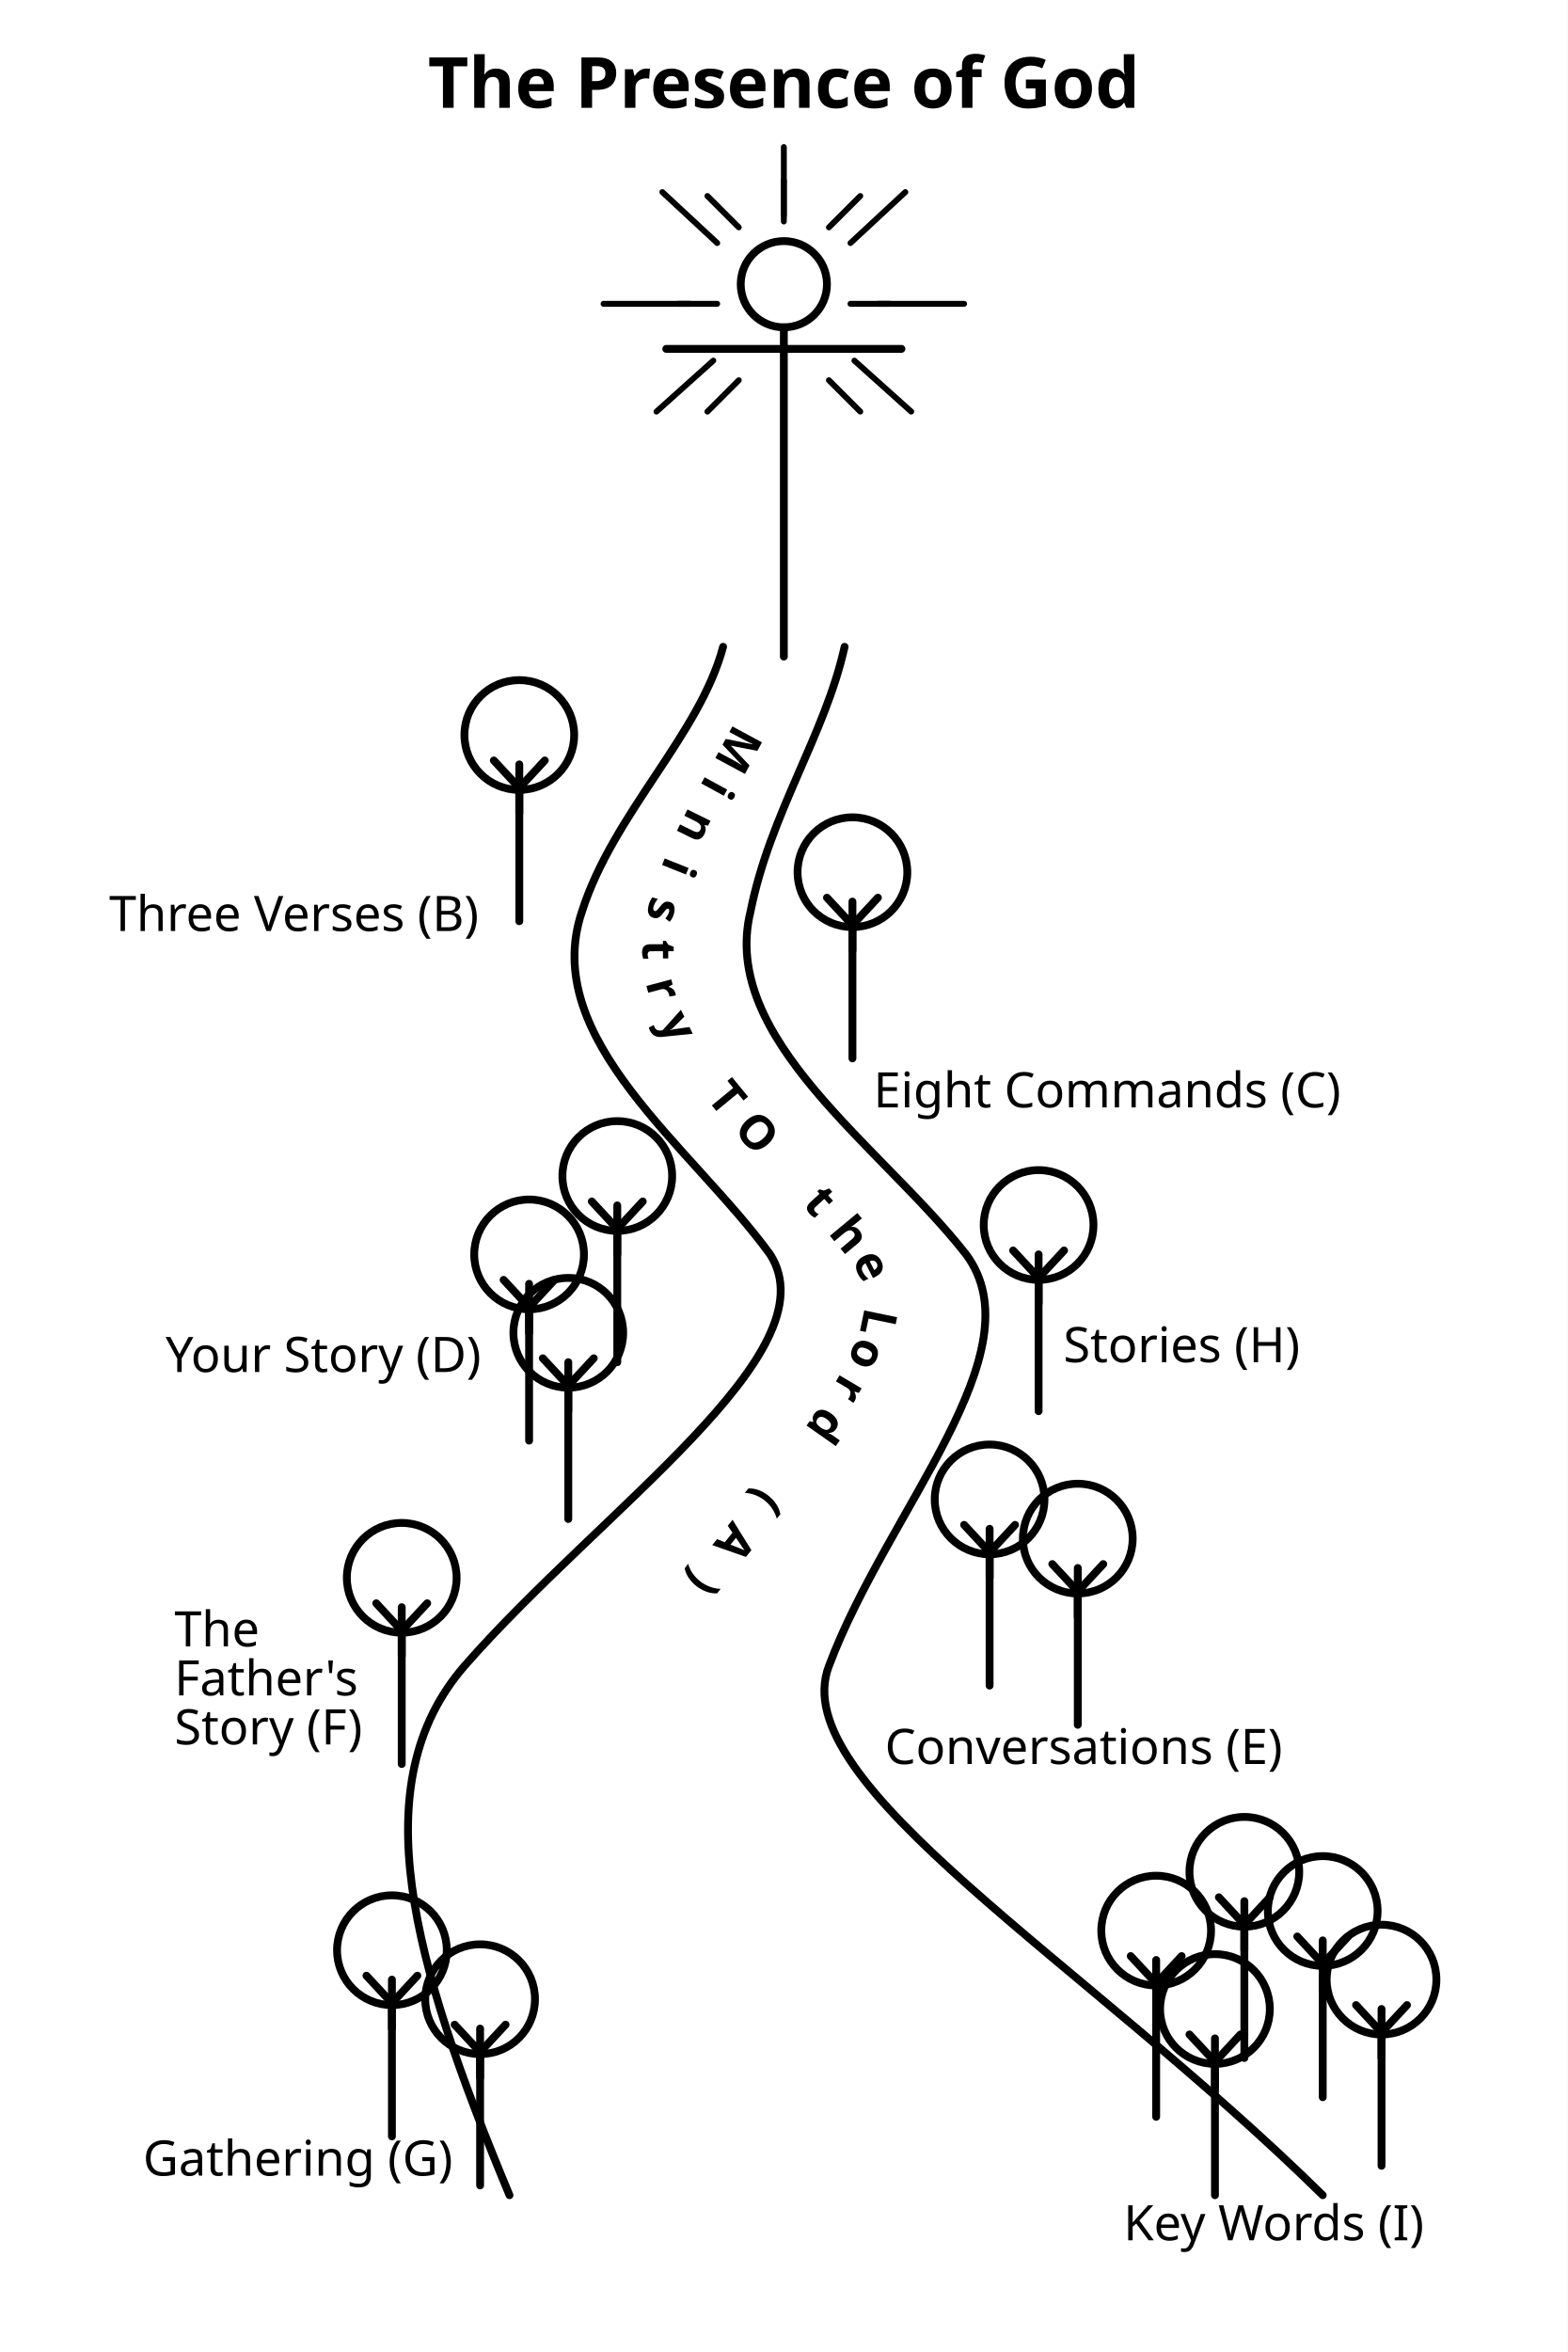
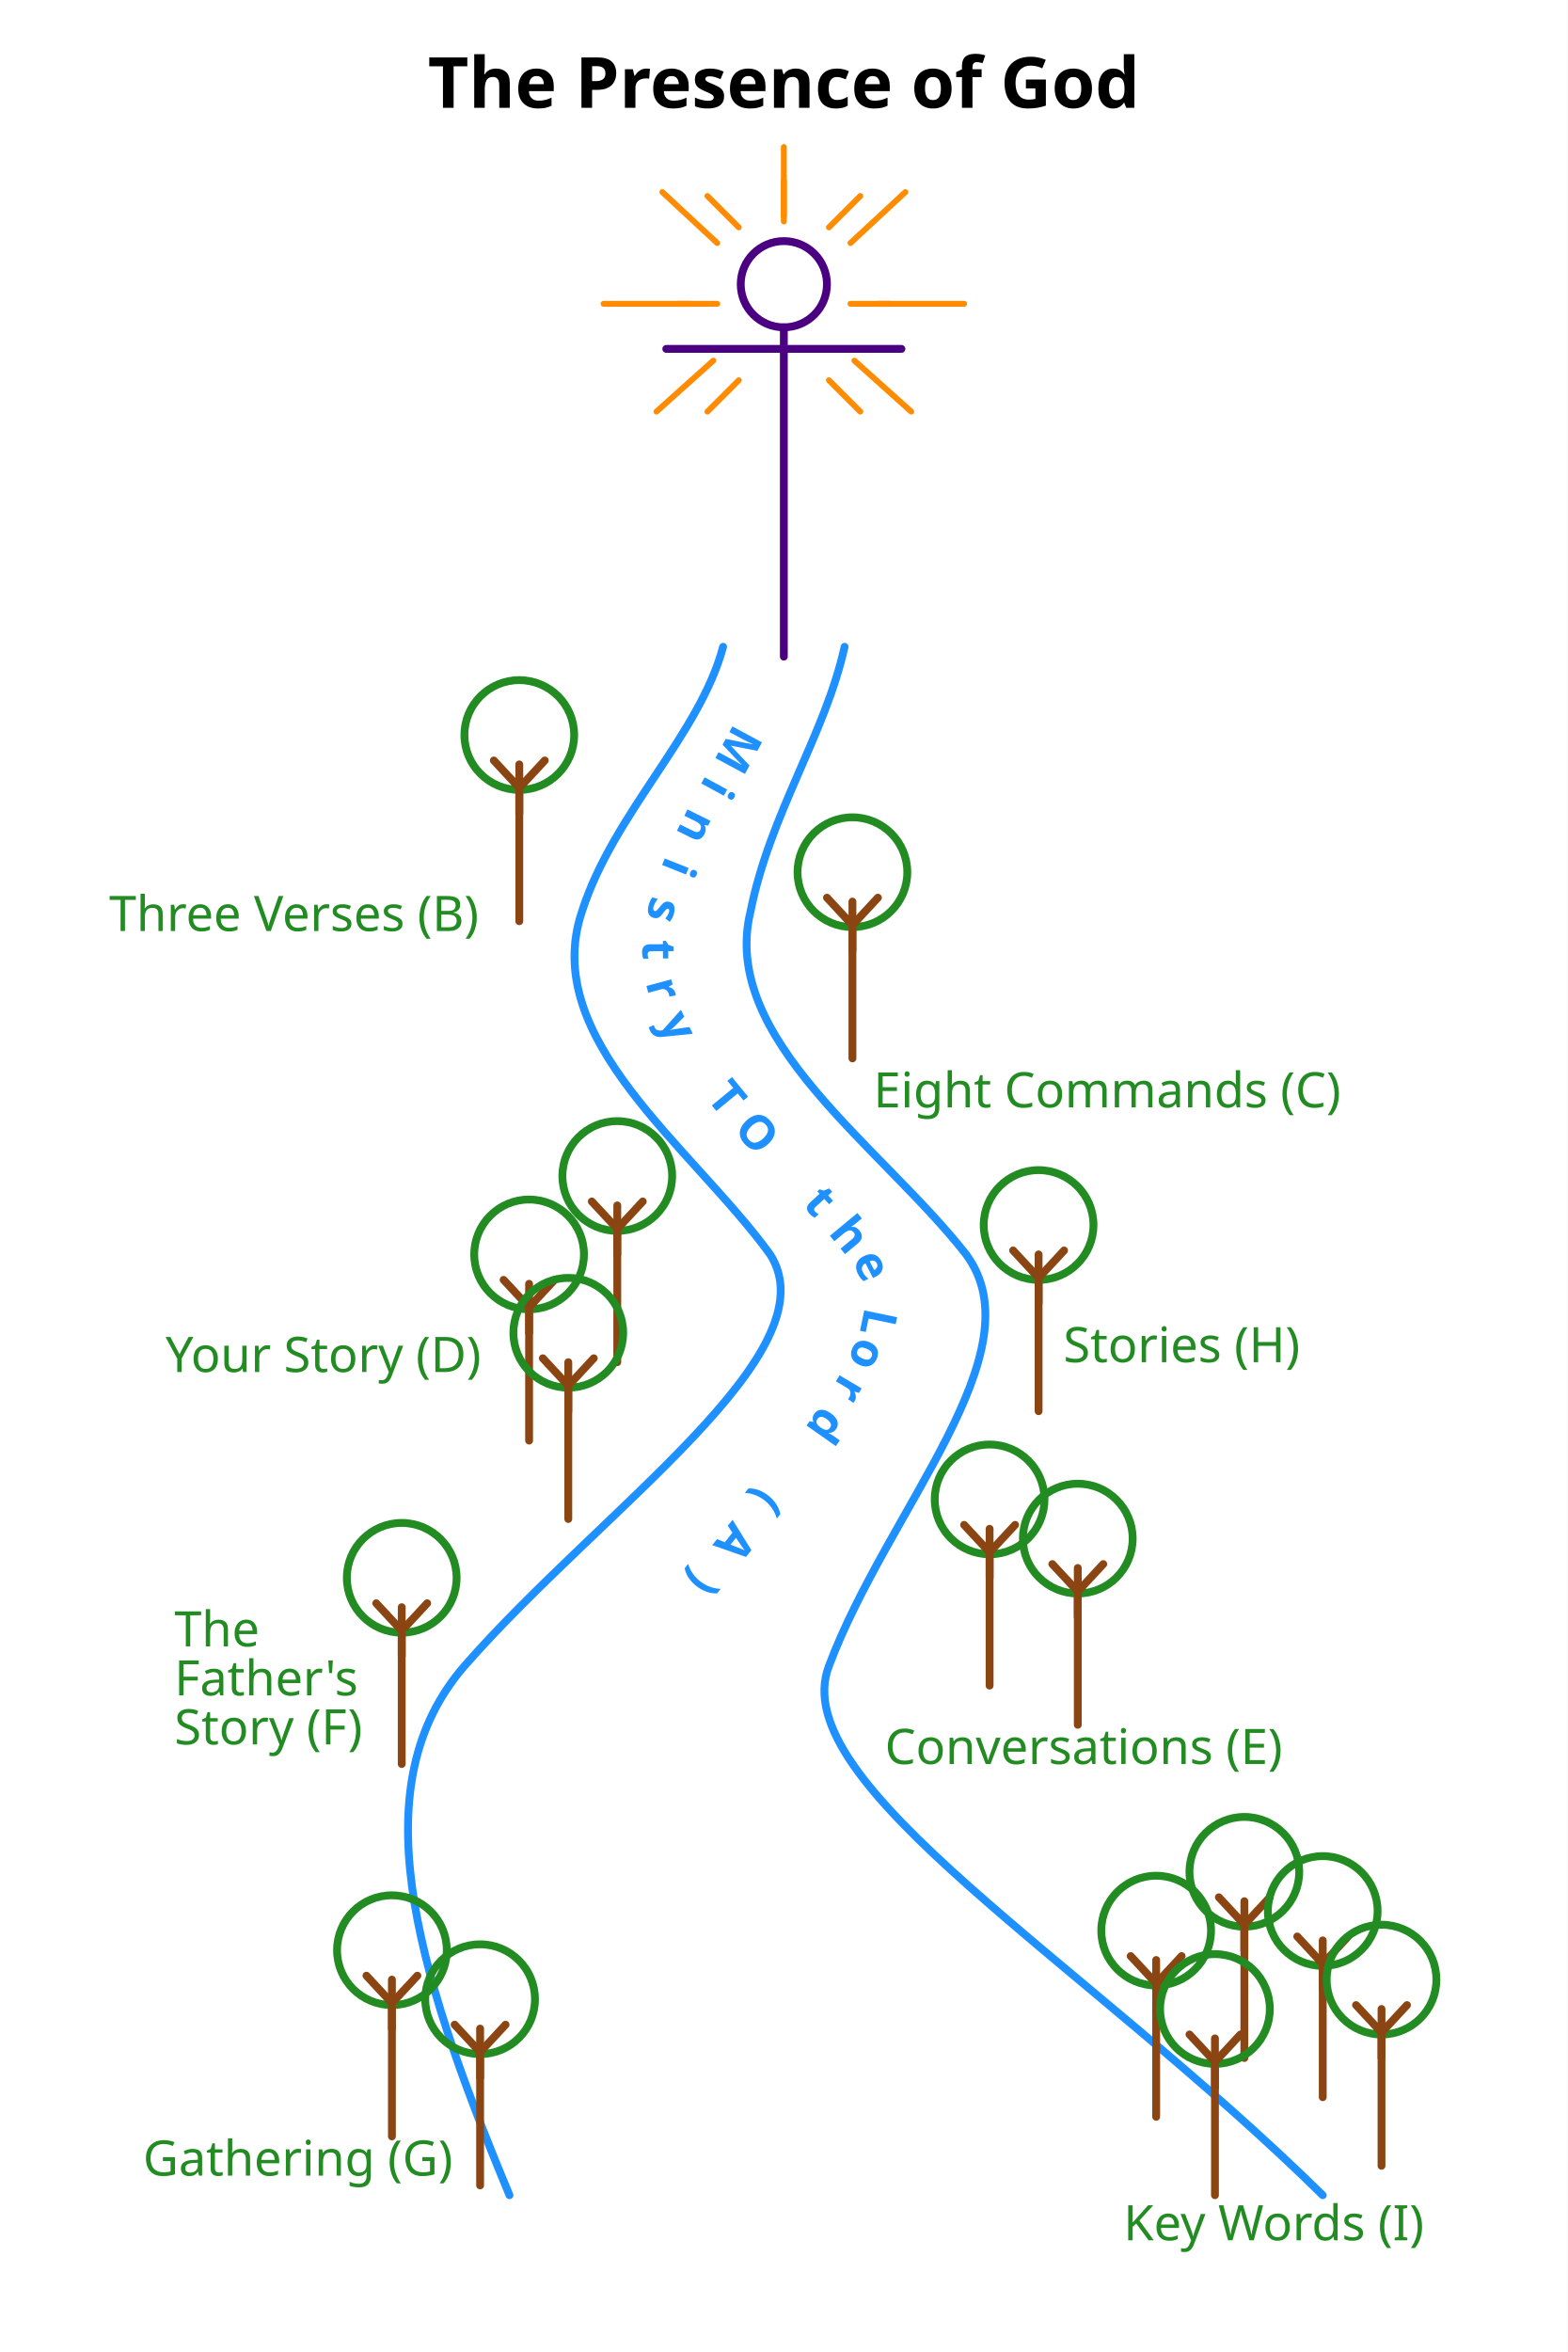
<svg xmlns="http://www.w3.org/2000/svg" viewBox="0 0 800 1200" width="800" height="1200">
  <rect width="800" height="1200" fill="white" />
  <defs>
    <style>
      .line {
        fill: none;
        stroke: #000;
        stroke-width: 4;
        stroke-linecap: round;
        stroke-linejoin: round;
      }
      .thin {
        fill: none;
-         stroke: #000;
+         stroke: #FF8C00;
        stroke-width: 3;
        stroke-linecap: round;
        stroke-linejoin: round;
      }
      .dash {
        fill: none;
        stroke: #000;
        stroke-width: 4;
        stroke-linecap: round;
        stroke-linejoin: round;
        stroke-dasharray: 14 12;
      }
      .tree {
        fill: none;
-         stroke: #000;
+         stroke: #228B22;
        stroke-width: 4;
        stroke-linecap: round;
        stroke-linejoin: round;
+       }
+       .tree line {
+         stroke: #8B4513;
      }
    </style>
    <marker id="arrow" markerWidth="10" markerHeight="10" refX="8" refY="5" orient="auto" markerUnits="strokeWidth">
      <path d="M0,0 L10,5 L0,10" fill="none" stroke="#000" stroke-width="2" stroke-linecap="round" stroke-linejoin="round" />
    </marker>
  </defs>
  <text x="400" y="55" text-anchor="middle" font-family="sans-serif" font-size="36" fill="#000" font-weight="bold">The Presence of God</text>
  <g class="thin">
    <line x1="400" y1="113" x2="400" y2="75" />
    <line x1="434" y1="124" x2="462" y2="98" />
    <line x1="448" y1="155" x2="492" y2="155" />
    <line x1="436" y1="184" x2="465" y2="210" />
    <line x1="366" y1="124" x2="338" y2="98" />
    <line x1="352" y1="155" x2="308" y2="155" />
    <line x1="364" y1="184" x2="335" y2="210" />
    <line x1="400" y1="110" x2="400" y2="92" />
    <line x1="423" y1="116" x2="439" y2="100" />
    <line x1="434" y1="155" x2="454" y2="155" />
    <line x1="423" y1="194" x2="439" y2="210" />
    <line x1="377" y1="116" x2="361" y2="100" />
    <line x1="366" y1="155" x2="346" y2="155" />
    <line x1="377" y1="194" x2="361" y2="210" />
  </g>
-   <circle class="line" cx="400" cy="145" r="22" />
-   <g class="line">
+   <circle cx="400" cy="145" r="22" fill="none" stroke="#4B0082" stroke-width="4" stroke-linecap="round" stroke-linejoin="round" />
+   <g fill="none" stroke="#4B0082" stroke-width="4" stroke-linecap="round" stroke-linejoin="round">
    <line x1="400" y1="167" x2="400" y2="335" />
    <line x1="340" y1="178" x2="460" y2="178" />
  </g>
  <g class="tree">
    <line x1="265" y1="400" x2="265" y2="470" />
    <circle cx="265" cy="375" r="28" />
    <line x1="265" y1="390" x2="265" y2="415" />
    <line x1="265" y1="402" x2="252" y2="388" />
    <line x1="265" y1="402" x2="278" y2="388" />
  </g>
-   <text x="150" y="475" text-anchor="middle" font-family="sans-serif" font-size="25" fill="#000">Three Verses (B)</text>
-   <path class="line" d="     M 369 330     C 357 375, 313 415, 297 465     C 275 530, 353 585, 393 640     C 425 690, 307 770, 237 850     C 185 910, 210 1000, 260 1120" />
-   <path class="line" d="     M 431 330     C 421 375, 393 415, 383 465     C 367 530, 450 585, 493 640     C 530 690, 453 770, 423 850     C 400 910, 553 1000, 675 1120" />
+   <text x="150" y="475" text-anchor="middle" font-family="sans-serif" font-size="25" fill="#228B22">Three Verses (B)</text>
+   <path d="     M 369 330     C 357 375, 313 415, 297 465     C 275 530, 353 585, 393 640     C 425 690, 307 770, 237 850     C 185 910, 210 1000, 260 1120" fill="none" stroke="#1E90FF" stroke-width="4" stroke-linecap="round" stroke-linejoin="round" />
+   <path d="     M 431 330     C 421 375, 393 415, 383 465     C 367 530, 450 585, 493 640     C 530 690, 453 770, 423 850     C 400 910, 553 1000, 675 1120" fill="none" stroke="#1E90FF" stroke-width="4" stroke-linecap="round" stroke-linejoin="round" />
  <g class="tree">
    <line x1="435" y1="470" x2="435" y2="540" />
    <circle cx="435" cy="445" r="28" />
    <line x1="435" y1="460" x2="435" y2="485" />
    <line x1="435" y1="472" x2="422" y2="458" />
    <line x1="435" y1="472" x2="448" y2="458" />
  </g>
-   <text x="565" y="565" text-anchor="middle" font-family="sans-serif" font-size="25" fill="#000">Eight Commands (C)</text>
+   <text x="565" y="565" text-anchor="middle" font-family="sans-serif" font-size="25" fill="#228B22">Eight Commands (C)</text>
  <g id="riverText">
-     <text x="0" y="0" font-family="sans-serif" font-size="24" fill="#000" font-weight="bold" text-anchor="middle" dominant-baseline="central" transform="translate(377.6,383.1) rotate(118.3)">M</text>
-     <text x="0" y="0" font-family="sans-serif" font-size="24" fill="#000" font-weight="bold" text-anchor="middle" dominant-baseline="central" transform="translate(366.9,402.6) rotate(118.6)">i</text>
-     <text x="0" y="0" font-family="sans-serif" font-size="24" fill="#000" font-weight="bold" text-anchor="middle" dominant-baseline="central" transform="translate(356.5,422.5) rotate(116.3)">n</text>
-     <text x="0" y="0" font-family="sans-serif" font-size="24" fill="#000" font-weight="bold" text-anchor="middle" dominant-baseline="central" transform="translate(347.2,443.1) rotate(111.7)">i</text>
-     <text x="0" y="0" font-family="sans-serif" font-size="24" fill="#000" font-weight="bold" text-anchor="middle" dominant-baseline="central" transform="translate(340.1,464.8) rotate(104.7)">s</text>
-     <text x="0" y="0" font-family="sans-serif" font-size="24" fill="#000" font-weight="bold" text-anchor="middle" dominant-baseline="central" transform="translate(337.2,484.7) rotate(89.9)">t</text>
-     <text x="0" y="0" font-family="sans-serif" font-size="24" fill="#000" font-weight="bold" text-anchor="middle" dominant-baseline="central" transform="translate(339.8,504.1) rotate(75.0)">r</text>
-     <text x="0" y="0" font-family="sans-serif" font-size="24" fill="#000" font-weight="bold" text-anchor="middle" dominant-baseline="central" transform="translate(347.1,523.0) rotate(63.6)">y</text>
-     <text x="0" y="0" font-family="sans-serif" font-size="24" fill="#000" font-weight="bold" text-anchor="middle" dominant-baseline="central" transform="translate(371.6,559.5) rotate(50.6)">T</text>
-     <text x="0" y="0" font-family="sans-serif" font-size="24" fill="#000" font-weight="bold" text-anchor="middle" dominant-baseline="central" transform="translate(387.0,577.2) rotate(47.7)">O</text>
-     <text x="0" y="0" font-family="sans-serif" font-size="24" fill="#000" font-weight="bold" text-anchor="middle" dominant-baseline="central" transform="translate(419.4,612.0) rotate(47.6)">t</text>
-     <text x="0" y="0" font-family="sans-serif" font-size="24" fill="#000" font-weight="bold" text-anchor="middle" dominant-baseline="central" transform="translate(434.5,629.2) rotate(50.3)">h</text>
-     <text x="0" y="0" font-family="sans-serif" font-size="24" fill="#000" font-weight="bold" text-anchor="middle" dominant-baseline="central" transform="translate(446.0,645.0) rotate(63.0)">e</text>
-     <text x="0" y="0" font-family="sans-serif" font-size="24" fill="#000" font-weight="bold" text-anchor="middle" dominant-baseline="central" transform="translate(449.2,675.0) rotate(101.7)">L</text>
-     <text x="0" y="0" font-family="sans-serif" font-size="24" fill="#000" font-weight="bold" text-anchor="middle" dominant-baseline="central" transform="translate(443.7,691.7) rotate(113.3)">o</text>
-     <text x="0" y="0" font-family="sans-serif" font-size="24" fill="#000" font-weight="bold" text-anchor="middle" dominant-baseline="central" transform="translate(434.6,709.5) rotate(120.6)">r</text>
-     <text x="0" y="0" font-family="sans-serif" font-size="24" fill="#000" font-weight="bold" text-anchor="middle" dominant-baseline="central" transform="translate(422.5,728.0) rotate(125.1)">d</text>
-     <text x="0" y="0" font-family="sans-serif" font-size="24" fill="#000" font-weight="bold" text-anchor="middle" dominant-baseline="central" transform="translate(392.4,767.3) rotate(128.8)">(</text>
-     <text x="0" y="0" font-family="sans-serif" font-size="24" fill="#000" font-weight="bold" text-anchor="middle" dominant-baseline="central" transform="translate(375.9,787.7) rotate(128.8)">A</text>
-     <text x="0" y="0" font-family="sans-serif" font-size="24" fill="#000" font-weight="bold" text-anchor="middle" dominant-baseline="central" transform="translate(359.5,808.5) rotate(127.7)">)</text>
+     <text x="0" y="0" font-family="sans-serif" font-size="24" fill="#1E90FF" font-weight="bold" text-anchor="middle" dominant-baseline="central" transform="translate(377.6,383.1) rotate(118.3)">M</text>
+     <text x="0" y="0" font-family="sans-serif" font-size="24" fill="#1E90FF" font-weight="bold" text-anchor="middle" dominant-baseline="central" transform="translate(366.9,402.6) rotate(118.6)">i</text>
+     <text x="0" y="0" font-family="sans-serif" font-size="24" fill="#1E90FF" font-weight="bold" text-anchor="middle" dominant-baseline="central" transform="translate(356.5,422.5) rotate(116.3)">n</text>
+     <text x="0" y="0" font-family="sans-serif" font-size="24" fill="#1E90FF" font-weight="bold" text-anchor="middle" dominant-baseline="central" transform="translate(347.2,443.1) rotate(111.7)">i</text>
+     <text x="0" y="0" font-family="sans-serif" font-size="24" fill="#1E90FF" font-weight="bold" text-anchor="middle" dominant-baseline="central" transform="translate(340.1,464.8) rotate(104.7)">s</text>
+     <text x="0" y="0" font-family="sans-serif" font-size="24" fill="#1E90FF" font-weight="bold" text-anchor="middle" dominant-baseline="central" transform="translate(337.2,484.7) rotate(89.9)">t</text>
+     <text x="0" y="0" font-family="sans-serif" font-size="24" fill="#1E90FF" font-weight="bold" text-anchor="middle" dominant-baseline="central" transform="translate(339.8,504.1) rotate(75.0)">r</text>
+     <text x="0" y="0" font-family="sans-serif" font-size="24" fill="#1E90FF" font-weight="bold" text-anchor="middle" dominant-baseline="central" transform="translate(347.1,523.0) rotate(63.6)">y</text>
+     <text x="0" y="0" font-family="sans-serif" font-size="24" fill="#1E90FF" font-weight="bold" text-anchor="middle" dominant-baseline="central" transform="translate(371.6,559.5) rotate(50.6)">T</text>
+     <text x="0" y="0" font-family="sans-serif" font-size="24" fill="#1E90FF" font-weight="bold" text-anchor="middle" dominant-baseline="central" transform="translate(387.0,577.2) rotate(47.7)">O</text>
+     <text x="0" y="0" font-family="sans-serif" font-size="24" fill="#1E90FF" font-weight="bold" text-anchor="middle" dominant-baseline="central" transform="translate(419.4,612.0) rotate(47.6)">t</text>
+     <text x="0" y="0" font-family="sans-serif" font-size="24" fill="#1E90FF" font-weight="bold" text-anchor="middle" dominant-baseline="central" transform="translate(434.5,629.2) rotate(50.3)">h</text>
+     <text x="0" y="0" font-family="sans-serif" font-size="24" fill="#1E90FF" font-weight="bold" text-anchor="middle" dominant-baseline="central" transform="translate(446.0,645.0) rotate(63.0)">e</text>
+     <text x="0" y="0" font-family="sans-serif" font-size="24" fill="#1E90FF" font-weight="bold" text-anchor="middle" dominant-baseline="central" transform="translate(449.2,675.0) rotate(101.7)">L</text>
+     <text x="0" y="0" font-family="sans-serif" font-size="24" fill="#1E90FF" font-weight="bold" text-anchor="middle" dominant-baseline="central" transform="translate(443.7,691.7) rotate(113.3)">o</text>
+     <text x="0" y="0" font-family="sans-serif" font-size="24" fill="#1E90FF" font-weight="bold" text-anchor="middle" dominant-baseline="central" transform="translate(434.6,709.5) rotate(120.6)">r</text>
+     <text x="0" y="0" font-family="sans-serif" font-size="24" fill="#1E90FF" font-weight="bold" text-anchor="middle" dominant-baseline="central" transform="translate(422.5,728.0) rotate(125.1)">d</text>
+     <text x="0" y="0" font-family="sans-serif" font-size="24" fill="#1E90FF" font-weight="bold" text-anchor="middle" dominant-baseline="central" transform="translate(392.4,767.3) rotate(128.8)">(</text>
+     <text x="0" y="0" font-family="sans-serif" font-size="24" fill="#1E90FF" font-weight="bold" text-anchor="middle" dominant-baseline="central" transform="translate(375.9,787.7) rotate(128.8)">A</text>
+     <text x="0" y="0" font-family="sans-serif" font-size="24" fill="#1E90FF" font-weight="bold" text-anchor="middle" dominant-baseline="central" transform="translate(359.5,808.5) rotate(127.7)">)</text>
  </g>
-   <text x="165" y="700" text-anchor="middle" font-family="sans-serif" font-size="25" fill="#000">Your Story (D)</text>
+   <text x="165" y="700" text-anchor="middle" font-family="sans-serif" font-size="25" fill="#228B22">Your Story (D)</text>
  <g class="tree">
    <line x1="270" y1="665" x2="270" y2="735" />
    <circle cx="270" cy="640" r="28" />
    <line x1="270" y1="655" x2="270" y2="680" />
    <line x1="270" y1="667" x2="257" y2="653" />
    <line x1="270" y1="667" x2="283" y2="653" />
    <line x1="315" y1="625" x2="315" y2="695" />
    <circle cx="315" cy="600" r="28" />
    <line x1="315" y1="615" x2="315" y2="640" />
    <line x1="315" y1="627" x2="302" y2="613" />
    <line x1="315" y1="627" x2="328" y2="613" />
    <line x1="290" y1="705" x2="290" y2="775" />
    <circle cx="290" cy="680" r="28" />
    <line x1="290" y1="695" x2="290" y2="720" />
    <line x1="290" y1="707" x2="277" y2="693" />
    <line x1="290" y1="707" x2="303" y2="693" />
  </g>
  <g class="tree">
    <line x1="205" y1="830" x2="205" y2="900" />
    <circle cx="205" cy="805" r="28" />
    <line x1="205" y1="820" x2="205" y2="845" />
    <line x1="205" y1="832" x2="192" y2="818" />
    <line x1="205" y1="832" x2="218" y2="818" />
  </g>
-   <text x="89" y="840" text-anchor="start" font-family="sans-serif" font-size="25" fill="#000">The</text>
-   <text x="89" y="865" text-anchor="start" font-family="sans-serif" font-size="25" fill="#000">Father's</text>
-   <text x="89" y="890" text-anchor="start" font-family="sans-serif" font-size="25" fill="#000">Story (F)</text>
+   <text x="89" y="840" text-anchor="start" font-family="sans-serif" font-size="25" fill="#228B22">The</text>
+   <text x="89" y="865" text-anchor="start" font-family="sans-serif" font-size="25" fill="#228B22">Father's</text>
+   <text x="89" y="890" text-anchor="start" font-family="sans-serif" font-size="25" fill="#228B22">Story (F)</text>
  <g class="tree">
    <line x1="200" y1="1020" x2="200" y2="1090" />
    <circle cx="200" cy="995" r="28" />
    <line x1="200" y1="1010" x2="200" y2="1035" />
    <line x1="200" y1="1022" x2="187" y2="1008" />
    <line x1="200" y1="1022" x2="213" y2="1008" />
    <line x1="245" y1="1045" x2="245" y2="1115" />
    <circle cx="245" cy="1020" r="28" />
    <line x1="245" y1="1035" x2="245" y2="1060" />
    <line x1="245" y1="1047" x2="232" y2="1033" />
    <line x1="245" y1="1047" x2="258" y2="1033" />
  </g>
-   <text x="152" y="1110" text-anchor="middle" font-family="sans-serif" font-size="25" fill="#000">Gathering (G)</text>
+   <text x="152" y="1110" text-anchor="middle" font-family="sans-serif" font-size="25" fill="#228B22">Gathering (G)</text>
  <g class="tree">
    <line x1="530" y1="650" x2="530" y2="720" />
    <circle cx="530" cy="625" r="28" />
    <line x1="530" y1="640" x2="530" y2="665" />
    <line x1="530" y1="652" x2="517" y2="638" />
    <line x1="530" y1="652" x2="543" y2="638" />
  </g>
-   <text x="603" y="695" text-anchor="middle" font-family="sans-serif" font-size="25" fill="#000">Stories (H)</text>
+   <text x="603" y="695" text-anchor="middle" font-family="sans-serif" font-size="25" fill="#228B22">Stories (H)</text>
  <g class="tree">
    <line x1="505" y1="790" x2="505" y2="860" />
    <circle cx="505" cy="765" r="28" />
    <line x1="505" y1="780" x2="505" y2="805" />
    <line x1="505" y1="792" x2="492" y2="778" />
    <line x1="505" y1="792" x2="518" y2="778" />
    <line x1="550" y1="810" x2="550" y2="880" />
    <circle cx="550" cy="785" r="28" />
    <line x1="550" y1="800" x2="550" y2="825" />
    <line x1="550" y1="812" x2="537" y2="798" />
    <line x1="550" y1="812" x2="563" y2="798" />
  </g>
-   <text x="553" y="900" text-anchor="middle" font-family="sans-serif" font-size="25" fill="#000">Conversations (E)</text>
+   <text x="553" y="900" text-anchor="middle" font-family="sans-serif" font-size="25" fill="#228B22">Conversations (E)</text>
  <g class="tree">
    <line x1="590" y1="1010" x2="590" y2="1080" />
    <circle cx="590" cy="985" r="28" />
    <line x1="590" y1="1000" x2="590" y2="1025" />
    <line x1="590" y1="1012" x2="577" y2="998" />
    <line x1="590" y1="1012" x2="603" y2="998" />
    <line x1="635" y1="980" x2="635" y2="1050" />
    <circle cx="635" cy="955" r="28" />
    <line x1="635" y1="970" x2="635" y2="995" />
    <line x1="635" y1="982" x2="622" y2="968" />
    <line x1="635" y1="982" x2="648" y2="968" />
    <line x1="675" y1="1000" x2="675" y2="1070" />
    <circle cx="675" cy="975" r="28" />
    <line x1="675" y1="990" x2="675" y2="1015" />
    <line x1="675" y1="1002" x2="662" y2="988" />
    <line x1="675" y1="1002" x2="688" y2="988" />
    <line x1="620" y1="1050" x2="620" y2="1120" />
    <circle cx="620" cy="1025" r="28" />
    <line x1="620" y1="1040" x2="620" y2="1065" />
    <line x1="620" y1="1052" x2="607" y2="1038" />
    <line x1="620" y1="1052" x2="633" y2="1038" />
    <line x1="705" y1="1035" x2="705" y2="1105" />
    <circle cx="705" cy="1010" r="28" />
    <line x1="705" y1="1025" x2="705" y2="1050" />
    <line x1="705" y1="1037" x2="692" y2="1023" />
    <line x1="705" y1="1037" x2="718" y2="1023" />
  </g>
-   <text x="650" y="1143" text-anchor="middle" font-family="sans-serif" font-size="25" fill="#000">Key Words (I)</text>
+   <text x="650" y="1143" text-anchor="middle" font-family="sans-serif" font-size="25" fill="#228B22">Key Words (I)</text>
</svg>
